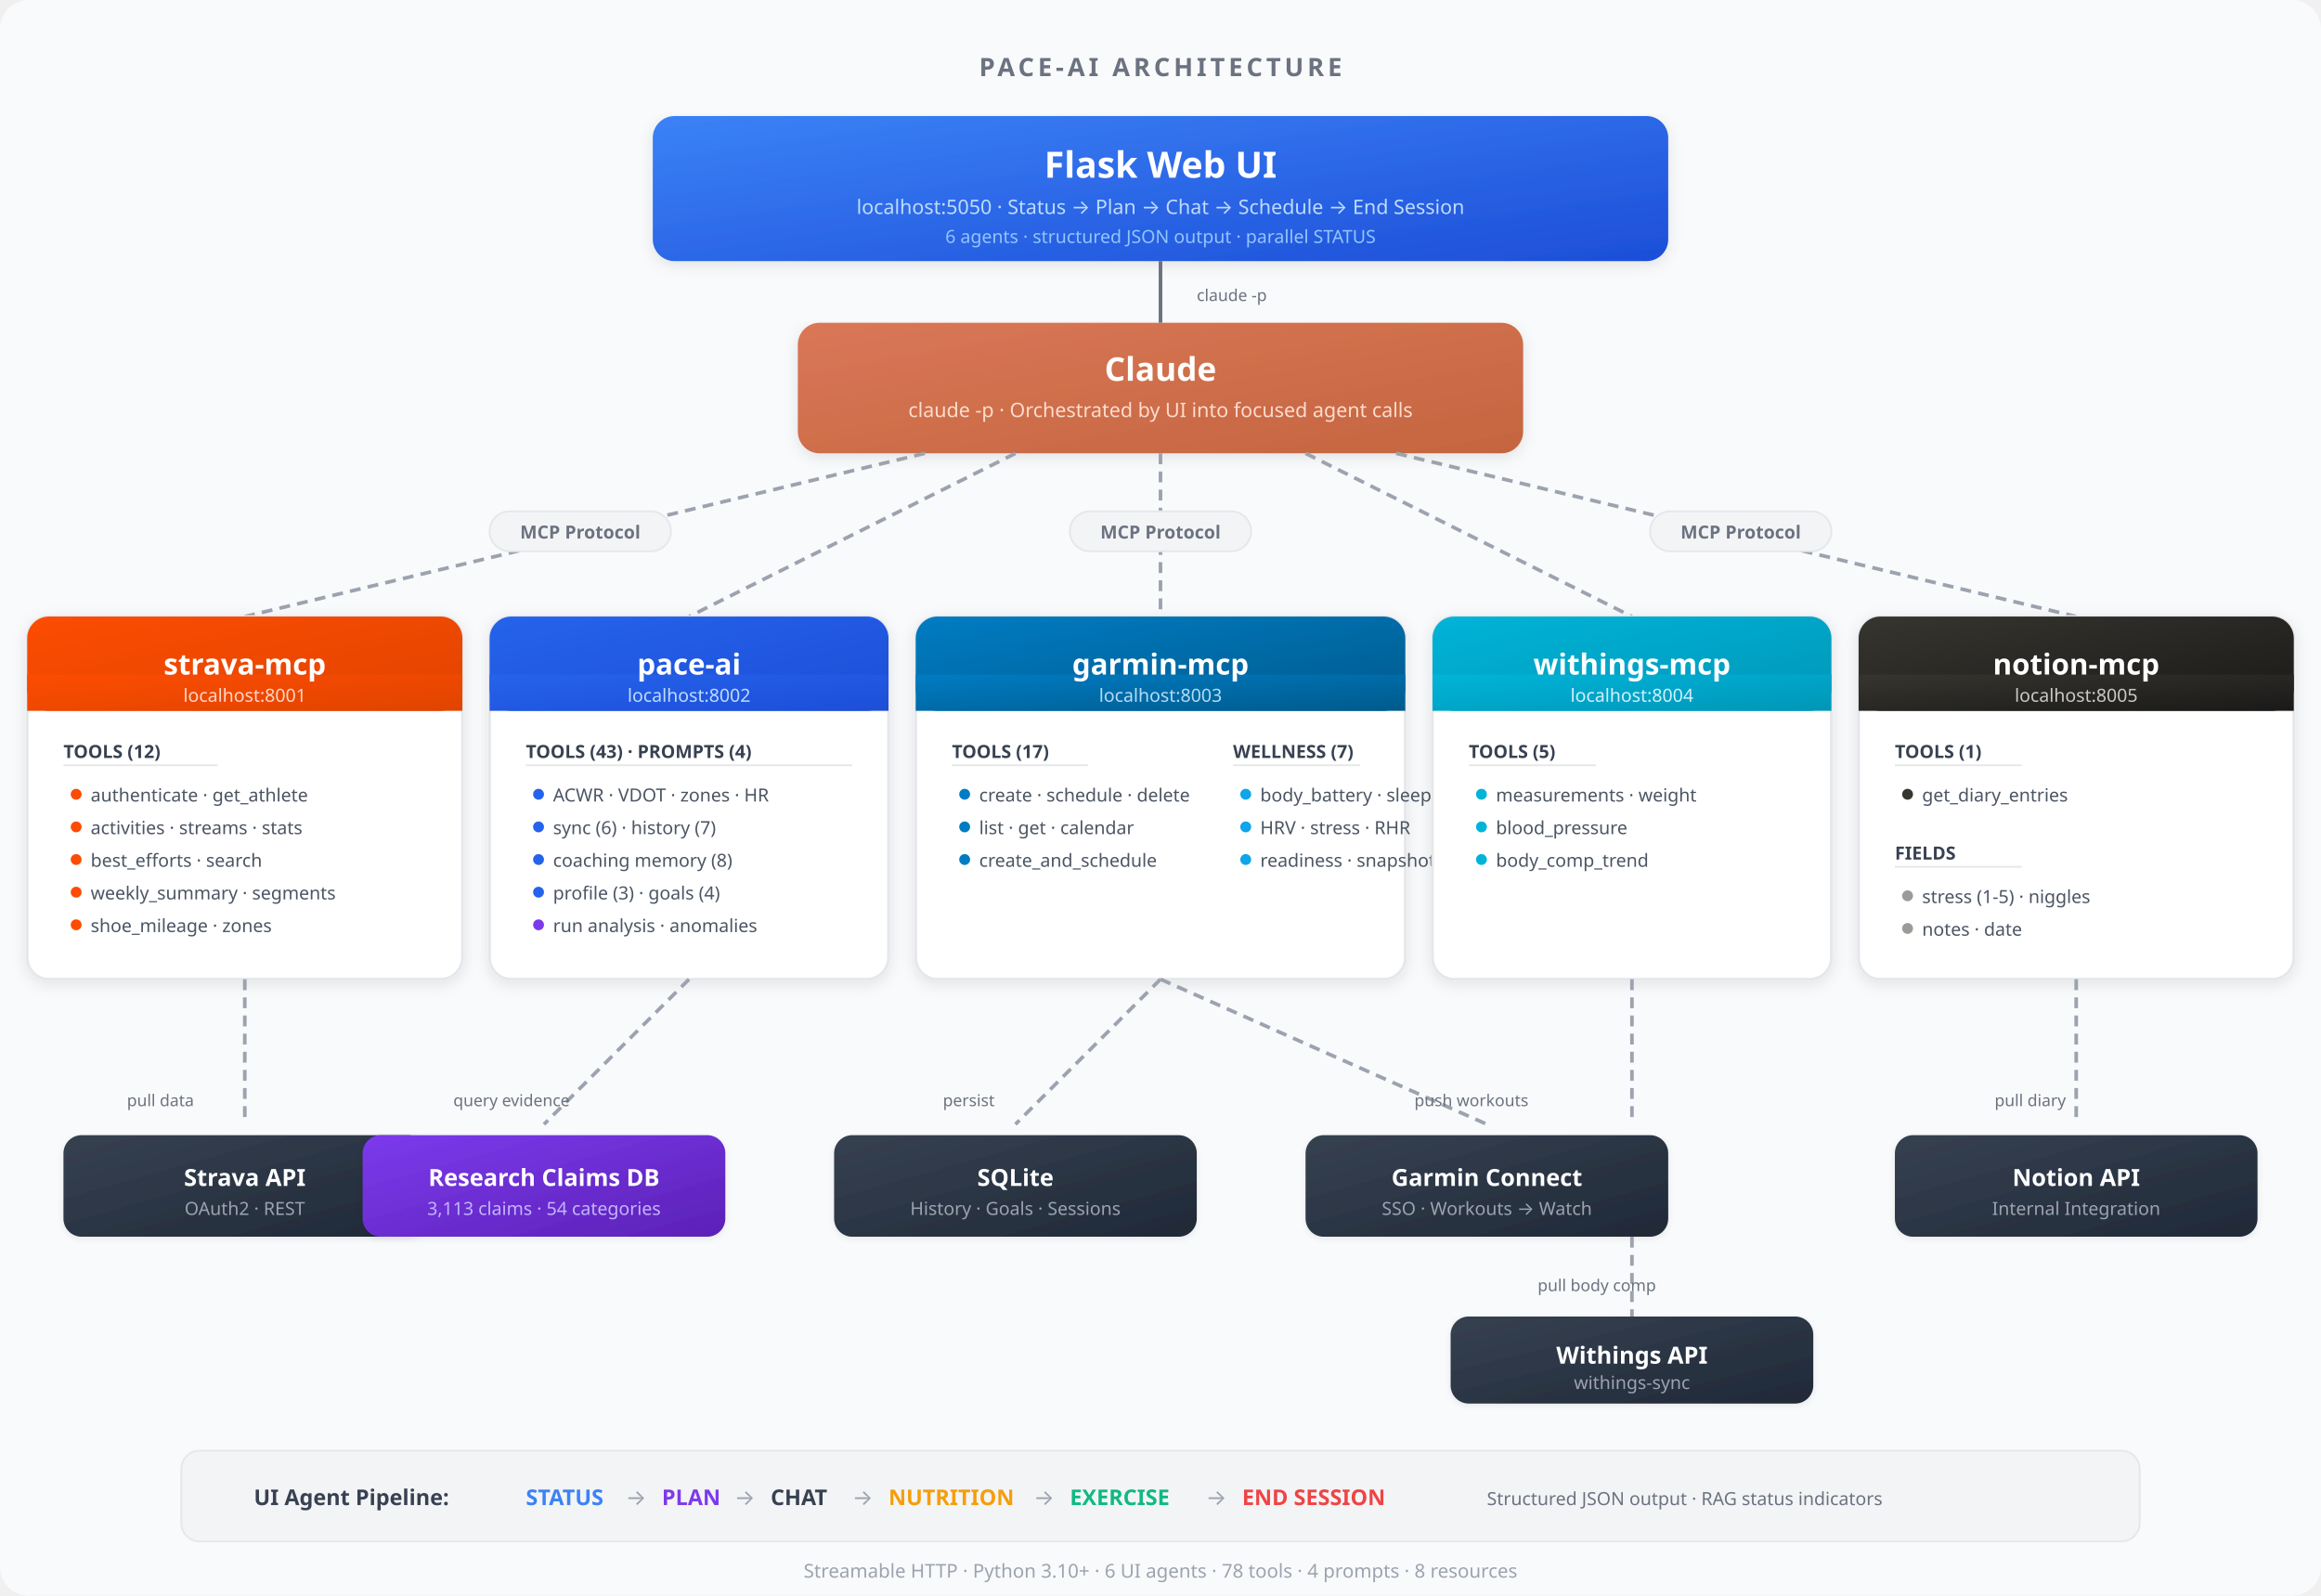
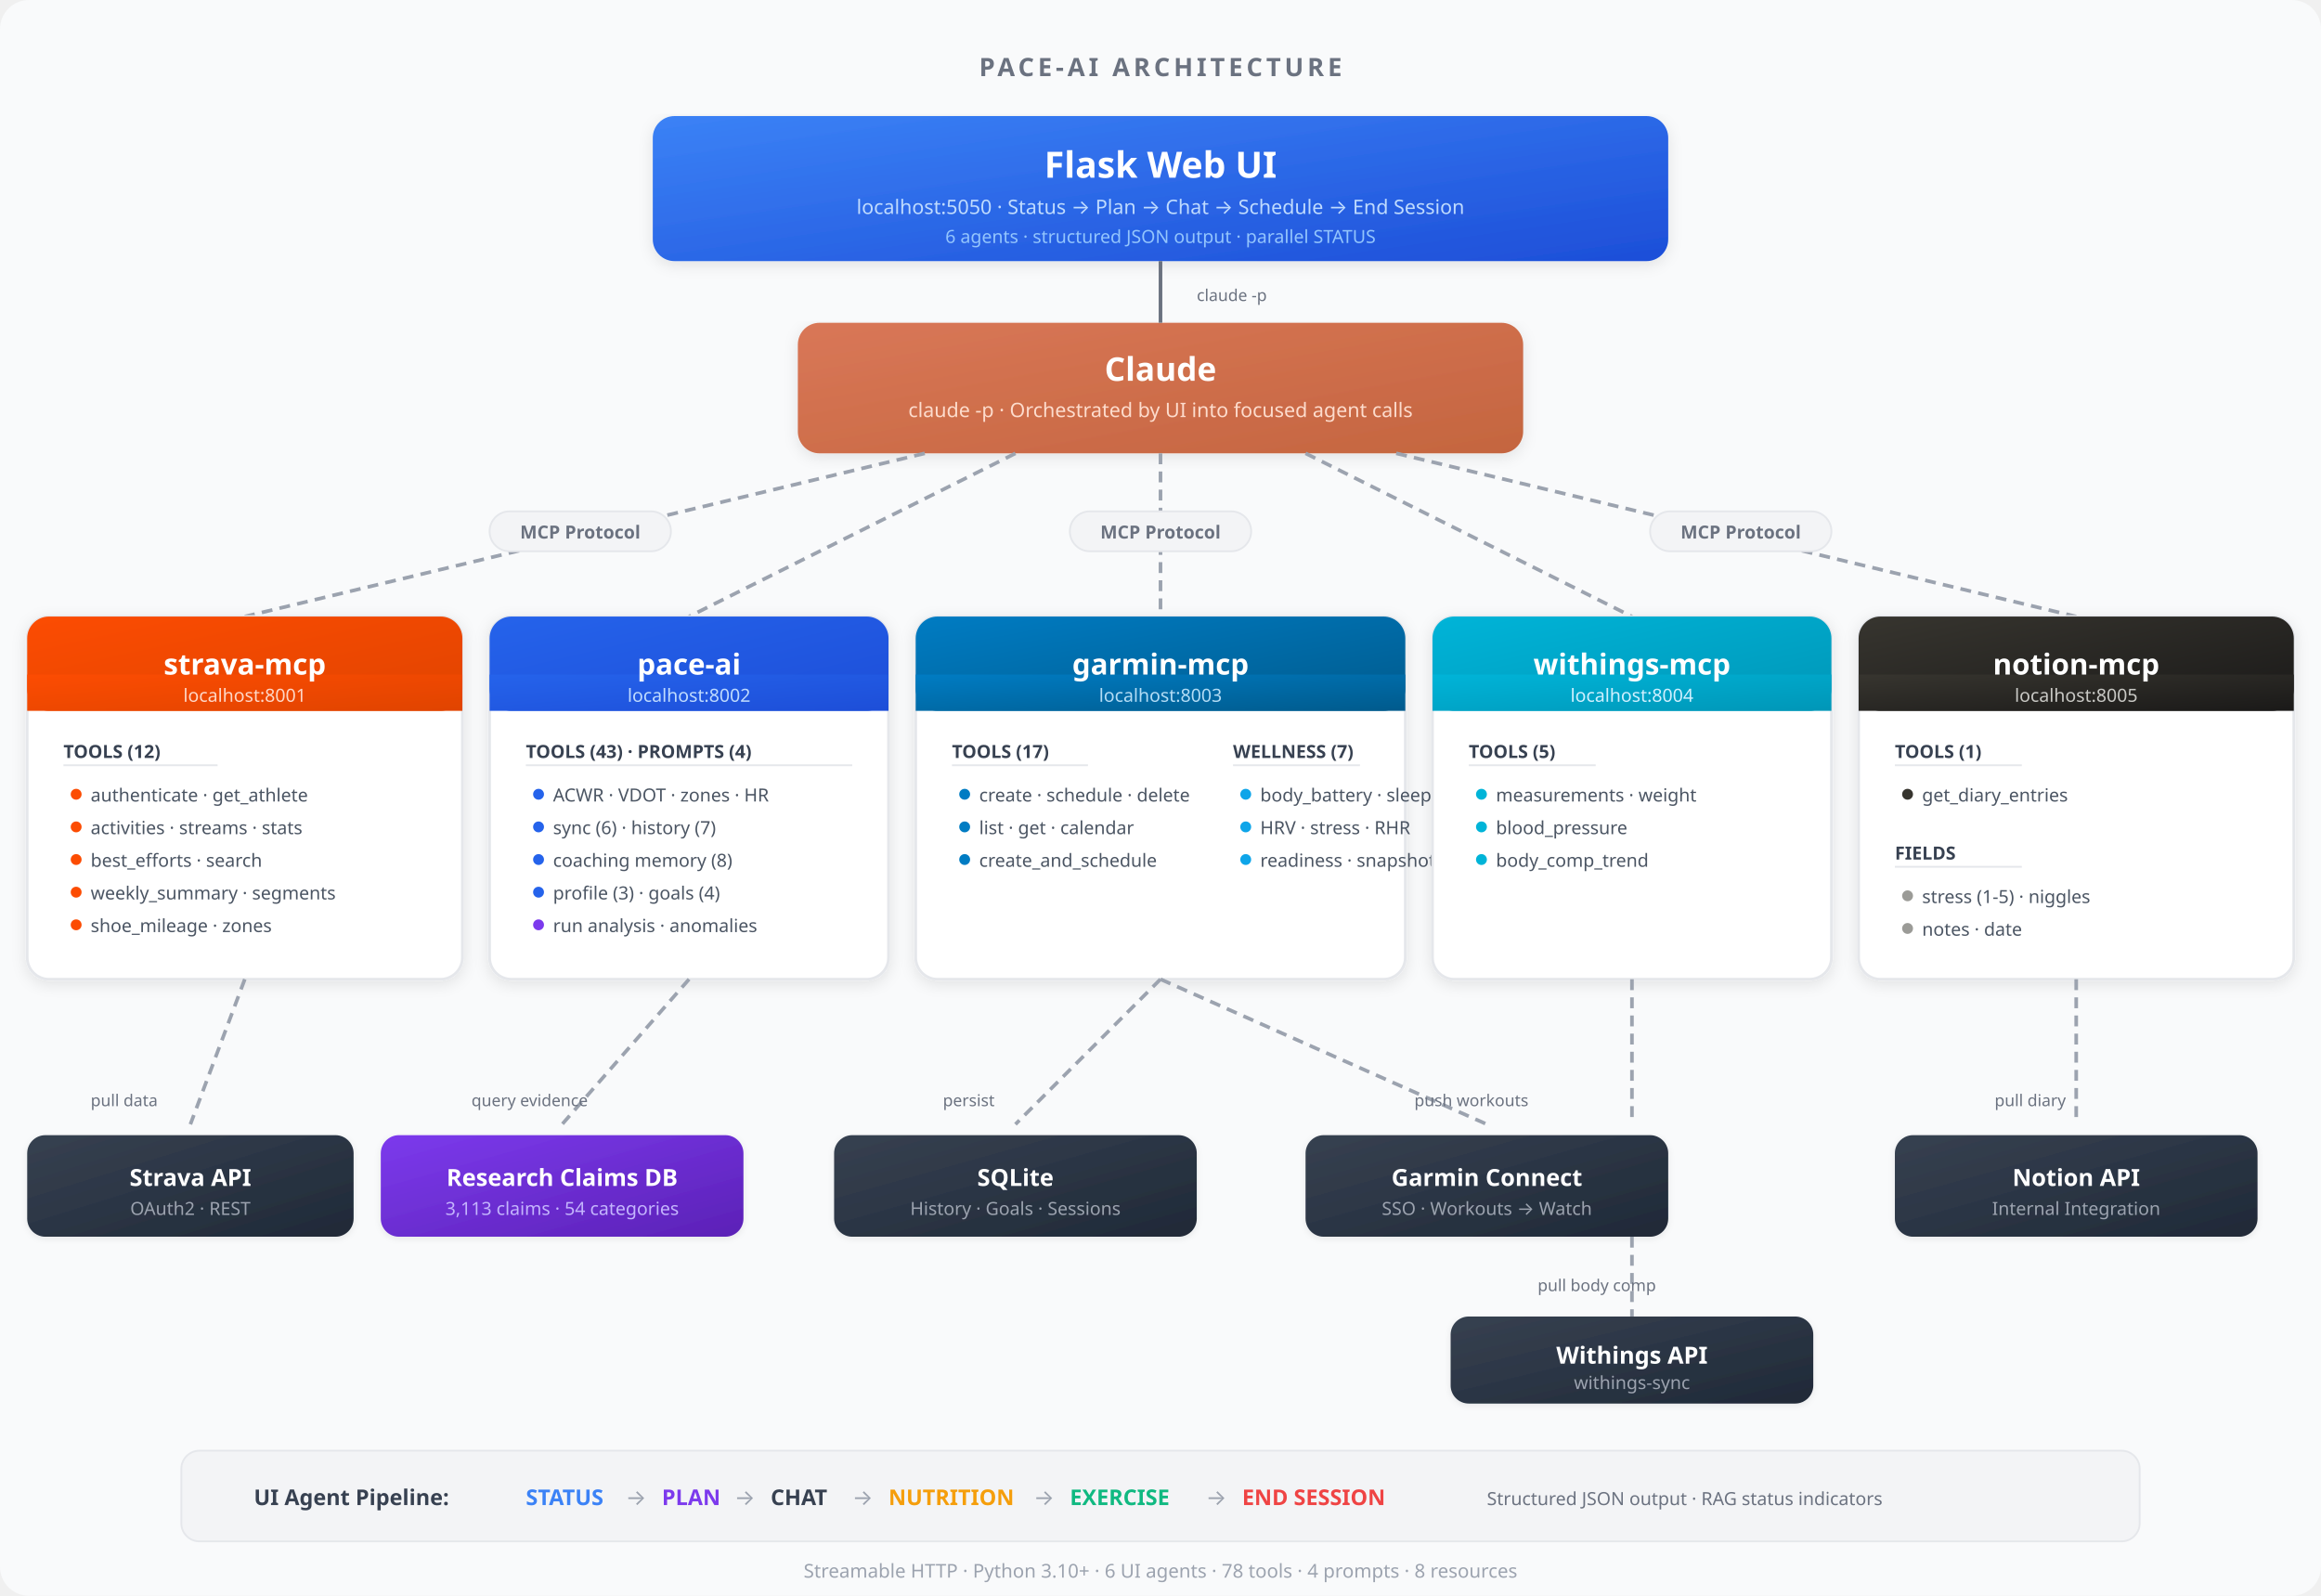
<svg xmlns="http://www.w3.org/2000/svg" viewBox="0 0 1280 880" font-family="'Segoe UI', system-ui, -apple-system, sans-serif">
  <defs>
    <linearGradient id="uiGrad" x1="0%" y1="0%" x2="100%" y2="100%">
      <stop offset="0%" style="stop-color:#3B82F6;stop-opacity:1" />
      <stop offset="100%" style="stop-color:#1D4ED8;stop-opacity:1" />
    </linearGradient>
    <linearGradient id="claudeGrad" x1="0%" y1="0%" x2="100%" y2="100%">
      <stop offset="0%" style="stop-color:#D97757;stop-opacity:1" />
      <stop offset="100%" style="stop-color:#C4653F;stop-opacity:1" />
    </linearGradient>
    <linearGradient id="stravaGrad" x1="0%" y1="0%" x2="100%" y2="100%">
      <stop offset="0%" style="stop-color:#FC4C02;stop-opacity:1" />
      <stop offset="100%" style="stop-color:#E04400;stop-opacity:1" />
    </linearGradient>
    <linearGradient id="paceGrad" x1="0%" y1="0%" x2="100%" y2="100%">
      <stop offset="0%" style="stop-color:#2563EB;stop-opacity:1" />
      <stop offset="100%" style="stop-color:#1D4ED8;stop-opacity:1" />
    </linearGradient>
    <linearGradient id="garminGrad" x1="0%" y1="0%" x2="100%" y2="100%">
      <stop offset="0%" style="stop-color:#007CC3;stop-opacity:1" />
      <stop offset="100%" style="stop-color:#005A8C;stop-opacity:1" />
    </linearGradient>
    <linearGradient id="withingsGrad" x1="0%" y1="0%" x2="100%" y2="100%">
      <stop offset="0%" style="stop-color:#00B4D8;stop-opacity:1" />
      <stop offset="100%" style="stop-color:#0096B7;stop-opacity:1" />
    </linearGradient>
    <linearGradient id="notionGrad" x1="0%" y1="0%" x2="100%" y2="100%">
      <stop offset="0%" style="stop-color:#37352F;stop-opacity:1" />
      <stop offset="100%" style="stop-color:#1A1918;stop-opacity:1" />
    </linearGradient>
    <linearGradient id="extGrad" x1="0%" y1="0%" x2="100%" y2="100%">
      <stop offset="0%" style="stop-color:#374151;stop-opacity:1" />
      <stop offset="100%" style="stop-color:#1F2937;stop-opacity:1" />
    </linearGradient>
    <linearGradient id="claimsGrad" x1="0%" y1="0%" x2="100%" y2="100%">
      <stop offset="0%" style="stop-color:#7C3AED;stop-opacity:1" />
      <stop offset="100%" style="stop-color:#5B21B6;stop-opacity:1" />
    </linearGradient>
    <filter id="shadow" x="-4%" y="-4%" width="108%" height="116%">
      <feDropShadow dx="0" dy="2" stdDeviation="4" flood-color="#000" flood-opacity="0.10" />
    </filter>
    <filter id="shadowSm" x="-4%" y="-4%" width="108%" height="116%">
      <feDropShadow dx="0" dy="1" stdDeviation="2" flood-color="#000" flood-opacity="0.08" />
    </filter>
  </defs>
  <rect width="1280" height="880" rx="16" fill="#F9FAFB" />
  <text x="640" y="42" text-anchor="middle" font-size="14" font-weight="600" fill="#6B7280" letter-spacing="2">PACE-AI ARCHITECTURE</text>
  <rect x="360" y="64" width="560" height="80" rx="12" fill="url(#uiGrad)" filter="url(#shadow)" />
  <text x="640" y="98" text-anchor="middle" font-size="20" font-weight="700" fill="#fff">Flask Web UI</text>
  <text x="640" y="118" text-anchor="middle" font-size="11" fill="#BFDBFE">localhost:5050 · Status → Plan → Chat → Schedule → End Session</text>
  <text x="640" y="134" text-anchor="middle" font-size="10" fill="#93C5FD">6 agents · structured JSON output · parallel STATUS</text>
  <rect x="440" y="178" width="400" height="72" rx="12" fill="url(#claudeGrad)" filter="url(#shadow)" />
  <text x="640" y="210" text-anchor="middle" font-size="18" font-weight="700" fill="#fff">Claude</text>
  <text x="640" y="230" text-anchor="middle" font-size="11" fill="#FDDCCD">claude -p · Orchestrated by UI into focused agent calls</text>
  <line x1="640" y1="144" x2="640" y2="178" stroke="#6B7280" stroke-width="2" />
  <text x="660" y="166" font-size="9" fill="#6B7280">claude -p</text>
  <line x1="510" y1="250" x2="135" y2="340" stroke="#9CA3AF" stroke-width="2" stroke-dasharray="6,4" />
  <line x1="560" y1="250" x2="380" y2="340" stroke="#9CA3AF" stroke-width="2" stroke-dasharray="6,4" />
  <line x1="640" y1="250" x2="640" y2="340" stroke="#9CA3AF" stroke-width="2" stroke-dasharray="6,4" />
  <line x1="720" y1="250" x2="900" y2="340" stroke="#9CA3AF" stroke-width="2" stroke-dasharray="6,4" />
  <line x1="770" y1="250" x2="1145" y2="340" stroke="#9CA3AF" stroke-width="2" stroke-dasharray="6,4" />
  <rect x="270" y="282" width="100" height="22" rx="11" fill="#F3F4F6" stroke="#E5E7EB" stroke-width="1" />
  <text x="320" y="297" text-anchor="middle" font-size="10" fill="#6B7280" font-weight="600">MCP Protocol</text>
  <rect x="590" y="282" width="100" height="22" rx="11" fill="#F3F4F6" stroke="#E5E7EB" stroke-width="1" />
  <text x="640" y="297" text-anchor="middle" font-size="10" fill="#6B7280" font-weight="600">MCP Protocol</text>
  <rect x="910" y="282" width="100" height="22" rx="11" fill="#F3F4F6" stroke="#E5E7EB" stroke-width="1" />
  <text x="960" y="297" text-anchor="middle" font-size="10" fill="#6B7280" font-weight="600">MCP Protocol</text>
  <rect x="15" y="340" width="240" height="200" rx="12" fill="#fff" stroke="#E5E7EB" stroke-width="1.5" filter="url(#shadow)" />
  <rect x="15" y="340" width="240" height="52" rx="12" fill="url(#stravaGrad)" />
  <rect x="15" y="372" width="240" height="20" fill="url(#stravaGrad)" />
  <text x="135" y="372" text-anchor="middle" font-size="16" font-weight="700" fill="#fff">strava-mcp</text>
  <text x="135" y="387" text-anchor="middle" font-size="10" fill="#FED7C7">localhost:8001</text>
  <text x="35" y="418" font-size="10" font-weight="600" fill="#374151">TOOLS (12)</text>
  <line x1="35" y1="422" x2="120" y2="422" stroke="#E5E7EB" stroke-width="1" />
  <circle cx="42" cy="438" r="3" fill="#FC4C02" />
  <text x="50" y="442" font-size="10" fill="#4B5563">authenticate · get_athlete</text>
  <circle cx="42" cy="456" r="3" fill="#FC4C02" />
  <text x="50" y="460" font-size="10" fill="#4B5563">activities · streams · stats</text>
  <circle cx="42" cy="474" r="3" fill="#FC4C02" />
  <text x="50" y="478" font-size="10" fill="#4B5563">best_efforts · search</text>
  <circle cx="42" cy="492" r="3" fill="#FC4C02" />
  <text x="50" y="496" font-size="10" fill="#4B5563">weekly_summary · segments</text>
  <circle cx="42" cy="510" r="3" fill="#FC4C02" />
  <text x="50" y="514" font-size="10" fill="#4B5563">shoe_mileage · zones</text>
  <rect x="270" y="340" width="220" height="200" rx="12" fill="#fff" stroke="#E5E7EB" stroke-width="1.5" filter="url(#shadow)" />
  <rect x="270" y="340" width="220" height="52" rx="12" fill="url(#paceGrad)" />
  <rect x="270" y="372" width="220" height="20" fill="url(#paceGrad)" />
  <text x="380" y="372" text-anchor="middle" font-size="16" font-weight="700" fill="#fff">pace-ai</text>
  <text x="380" y="387" text-anchor="middle" font-size="10" fill="#BFDBFE">localhost:8002</text>
  <text x="290" y="418" font-size="10" font-weight="600" fill="#374151">TOOLS (43) · PROMPTS (4)</text>
  <line x1="290" y1="422" x2="470" y2="422" stroke="#E5E7EB" stroke-width="1" />
  <circle cx="297" cy="438" r="3" fill="#2563EB" />
  <text x="305" y="442" font-size="10" fill="#4B5563">ACWR · VDOT · zones · HR</text>
  <circle cx="297" cy="456" r="3" fill="#2563EB" />
  <text x="305" y="460" font-size="10" fill="#4B5563">sync (6) · history (7)</text>
  <circle cx="297" cy="474" r="3" fill="#2563EB" />
  <text x="305" y="478" font-size="10" fill="#4B5563">coaching memory (8)</text>
  <circle cx="297" cy="492" r="3" fill="#2563EB" />
  <text x="305" y="496" font-size="10" fill="#4B5563">profile (3) · goals (4)</text>
  <circle cx="297" cy="510" r="3" fill="#7C3AED" />
  <text x="305" y="514" font-size="10" fill="#4B5563">run analysis · anomalies</text>
  <rect x="505" y="340" width="270" height="200" rx="12" fill="#fff" stroke="#E5E7EB" stroke-width="1.5" filter="url(#shadow)" />
  <rect x="505" y="340" width="270" height="52" rx="12" fill="url(#garminGrad)" />
  <rect x="505" y="372" width="270" height="20" fill="url(#garminGrad)" />
  <text x="640" y="372" text-anchor="middle" font-size="16" font-weight="700" fill="#fff">garmin-mcp</text>
  <text x="640" y="387" text-anchor="middle" font-size="10" fill="#B3DCF5">localhost:8003</text>
  <text x="525" y="418" font-size="10" font-weight="600" fill="#374151">TOOLS (17)</text>
  <line x1="525" y1="422" x2="600" y2="422" stroke="#E5E7EB" stroke-width="1" />
  <circle cx="532" cy="438" r="3" fill="#007CC3" />
  <text x="540" y="442" font-size="10" fill="#4B5563">create · schedule · delete</text>
  <circle cx="532" cy="456" r="3" fill="#007CC3" />
  <text x="540" y="460" font-size="10" fill="#4B5563">list · get · calendar</text>
  <circle cx="532" cy="474" r="3" fill="#007CC3" />
  <text x="540" y="478" font-size="10" fill="#4B5563">create_and_schedule</text>
  <text x="680" y="418" font-size="10" font-weight="600" fill="#374151">WELLNESS (7)</text>
  <line x1="680" y1="422" x2="750" y2="422" stroke="#E5E7EB" stroke-width="1" />
  <circle cx="687" cy="438" r="3" fill="#0EA5E9" />
  <text x="695" y="442" font-size="10" fill="#4B5563">body_battery · sleep</text>
  <circle cx="687" cy="456" r="3" fill="#0EA5E9" />
  <text x="695" y="460" font-size="10" fill="#4B5563">HRV · stress · RHR</text>
  <circle cx="687" cy="474" r="3" fill="#0EA5E9" />
  <text x="695" y="478" font-size="10" fill="#4B5563">readiness · snapshot</text>
  <rect x="790" y="340" width="220" height="200" rx="12" fill="#fff" stroke="#E5E7EB" stroke-width="1.5" filter="url(#shadow)" />
  <rect x="790" y="340" width="220" height="52" rx="12" fill="url(#withingsGrad)" />
  <rect x="790" y="372" width="220" height="20" fill="url(#withingsGrad)" />
  <text x="900" y="372" text-anchor="middle" font-size="16" font-weight="700" fill="#fff">withings-mcp</text>
  <text x="900" y="387" text-anchor="middle" font-size="10" fill="#D0F0FF">localhost:8004</text>
  <text x="810" y="418" font-size="10" font-weight="600" fill="#374151">TOOLS (5)</text>
  <line x1="810" y1="422" x2="880" y2="422" stroke="#E5E7EB" stroke-width="1" />
  <circle cx="817" cy="438" r="3" fill="#00B4D8" />
  <text x="825" y="442" font-size="10" fill="#4B5563">measurements · weight</text>
  <circle cx="817" cy="456" r="3" fill="#00B4D8" />
  <text x="825" y="460" font-size="10" fill="#4B5563">blood_pressure</text>
  <circle cx="817" cy="474" r="3" fill="#00B4D8" />
  <text x="825" y="478" font-size="10" fill="#4B5563">body_comp_trend</text>
  <rect x="1025" y="340" width="240" height="200" rx="12" fill="#fff" stroke="#E5E7EB" stroke-width="1.5" filter="url(#shadow)" />
  <rect x="1025" y="340" width="240" height="52" rx="12" fill="url(#notionGrad)" />
  <rect x="1025" y="372" width="240" height="20" fill="url(#notionGrad)" />
  <text x="1145" y="372" text-anchor="middle" font-size="16" font-weight="700" fill="#fff">notion-mcp</text>
  <text x="1145" y="387" text-anchor="middle" font-size="10" fill="#C8C8C4">localhost:8005</text>
  <text x="1045" y="418" font-size="10" font-weight="600" fill="#374151">TOOLS (1)</text>
  <line x1="1045" y1="422" x2="1115" y2="422" stroke="#E5E7EB" stroke-width="1" />
  <circle cx="1052" cy="438" r="3" fill="#37352F" />
  <text x="1060" y="442" font-size="10" fill="#4B5563">get_diary_entries</text>
  <text x="1045" y="474" font-size="10" font-weight="600" fill="#374151">FIELDS</text>
  <line x1="1045" y1="478" x2="1115" y2="478" stroke="#E5E7EB" stroke-width="1" />
  <circle cx="1052" cy="494" r="3" fill="#9B9B97" />
  <text x="1060" y="498" font-size="10" fill="#4B5563">stress (1-5) · niggles</text>
  <circle cx="1052" cy="512" r="3" fill="#9B9B97" />
  <text x="1060" y="516" font-size="10" fill="#4B5563">notes · date</text>
-   <line x1="135" y1="540" x2="135" y2="620" stroke="#9CA3AF" stroke-width="2" stroke-dasharray="6,4" />
-   <line x1="380" y1="540" x2="300" y2="620" stroke="#9CA3AF" stroke-width="2" stroke-dasharray="6,4" />
+   <line x1="135" y1="540" x2="105" y2="620" stroke="#9CA3AF" stroke-width="2" stroke-dasharray="6,4" />
+   <line x1="380" y1="540" x2="310" y2="620" stroke="#9CA3AF" stroke-width="2" stroke-dasharray="6,4" />
  <line x1="640" y1="540" x2="560" y2="620" stroke="#9CA3AF" stroke-width="2" stroke-dasharray="6,4" />
  <line x1="640" y1="540" x2="820" y2="620" stroke="#9CA3AF" stroke-width="2" stroke-dasharray="6,4" />
  <line x1="900" y1="540" x2="900" y2="620" stroke="#9CA3AF" stroke-width="2" stroke-dasharray="6,4" />
  <line x1="1145" y1="540" x2="1145" y2="620" stroke="#9CA3AF" stroke-width="2" stroke-dasharray="6,4" />
-   <rect x="35" y="626" width="200" height="56" rx="10" fill="url(#extGrad)" filter="url(#shadowSm)" />
-   <text x="135" y="654" text-anchor="middle" font-size="13" font-weight="600" fill="#fff">Strava API</text>
-   <text x="135" y="670" text-anchor="middle" font-size="10" fill="#9CA3AF">OAuth2 · REST</text>
-   <rect x="200" y="626" width="200" height="56" rx="10" fill="url(#claimsGrad)" filter="url(#shadowSm)" />
-   <text x="300" y="654" text-anchor="middle" font-size="13" font-weight="600" fill="#fff">Research Claims DB</text>
-   <text x="300" y="670" text-anchor="middle" font-size="10" fill="#C4B5FD">3,113 claims · 54 categories</text>
+   <rect x="15" y="626" width="180" height="56" rx="10" fill="url(#extGrad)" filter="url(#shadowSm)" />
+   <text x="105" y="654" text-anchor="middle" font-size="13" font-weight="600" fill="#fff">Strava API</text>
+   <text x="105" y="670" text-anchor="middle" font-size="10" fill="#9CA3AF">OAuth2 · REST</text>
+   <rect x="210" y="626" width="200" height="56" rx="10" fill="url(#claimsGrad)" filter="url(#shadowSm)" />
+   <text x="310" y="654" text-anchor="middle" font-size="13" font-weight="600" fill="#fff">Research Claims DB</text>
+   <text x="310" y="670" text-anchor="middle" font-size="10" fill="#C4B5FD">3,113 claims · 54 categories</text>
  <rect x="460" y="626" width="200" height="56" rx="10" fill="url(#extGrad)" filter="url(#shadowSm)" />
  <text x="560" y="654" text-anchor="middle" font-size="13" font-weight="600" fill="#fff">SQLite</text>
  <text x="560" y="670" text-anchor="middle" font-size="10" fill="#9CA3AF">History · Goals · Sessions</text>
  <rect x="720" y="626" width="200" height="56" rx="10" fill="url(#extGrad)" filter="url(#shadowSm)" />
  <text x="820" y="654" text-anchor="middle" font-size="13" font-weight="600" fill="#fff">Garmin Connect</text>
  <text x="820" y="670" text-anchor="middle" font-size="10" fill="#9CA3AF">SSO · Workouts → Watch</text>
  <rect x="800" y="726" width="200" height="48" rx="10" fill="url(#extGrad)" filter="url(#shadowSm)" />
  <text x="900" y="752" text-anchor="middle" font-size="13" font-weight="600" fill="#fff">Withings API</text>
  <text x="900" y="766" text-anchor="middle" font-size="10" fill="#9CA3AF">withings-sync</text>
  <rect x="1045" y="626" width="200" height="56" rx="10" fill="url(#extGrad)" filter="url(#shadowSm)" />
  <text x="1145" y="654" text-anchor="middle" font-size="13" font-weight="600" fill="#fff">Notion API</text>
  <text x="1145" y="670" text-anchor="middle" font-size="10" fill="#9CA3AF">Internal Integration</text>
-   <text x="70" y="610" font-size="9" fill="#6B7280">pull data</text>
-   <text x="250" y="610" font-size="9" fill="#6B7280">query evidence</text>
+   <text x="50" y="610" font-size="9" fill="#6B7280">pull data</text>
+   <text x="260" y="610" font-size="9" fill="#6B7280">query evidence</text>
  <text x="520" y="610" font-size="9" fill="#6B7280">persist</text>
  <text x="780" y="610" font-size="9" fill="#6B7280">push workouts</text>
  <text x="1100" y="610" font-size="9" fill="#6B7280">pull diary</text>
  <line x1="900" y1="682" x2="900" y2="726" stroke="#9CA3AF" stroke-width="2" stroke-dasharray="6,4" />
  <text x="848" y="712" font-size="9" fill="#6B7280">pull body comp</text>
  <rect x="100" y="800" width="1080" height="50" rx="10" fill="#F3F4F6" stroke="#E5E7EB" stroke-width="1" />
  <text x="140" y="830" font-size="12" font-weight="600" fill="#374151">UI Agent Pipeline:</text>
  <text x="290" y="830" font-size="12" fill="#3B82F6" font-weight="600">STATUS</text>
  <text x="345" y="830" font-size="12" fill="#9CA3AF">→</text>
  <text x="365" y="830" font-size="12" fill="#7C3AED" font-weight="600">PLAN</text>
  <text x="405" y="830" font-size="12" fill="#9CA3AF">→</text>
  <text x="425" y="830" font-size="12" fill="#374151" font-weight="600">CHAT</text>
  <text x="470" y="830" font-size="12" fill="#9CA3AF">→</text>
  <text x="490" y="830" font-size="12" fill="#F59E0B" font-weight="600">NUTRITION</text>
  <text x="570" y="830" font-size="12" fill="#9CA3AF">→</text>
  <text x="590" y="830" font-size="12" fill="#10B981" font-weight="600">EXERCISE</text>
  <text x="665" y="830" font-size="12" fill="#9CA3AF">→</text>
  <text x="685" y="830" font-size="12" fill="#EF4444" font-weight="600">END SESSION</text>
  <text x="820" y="830" font-size="10" fill="#6B7280">Structured JSON output · RAG status indicators</text>
  <text x="640" y="870" text-anchor="middle" font-size="10.5" fill="#9CA3AF">Streamable HTTP · Python 3.10+ · 6 UI agents · 78 tools · 4 prompts · 8 resources</text>
</svg>
